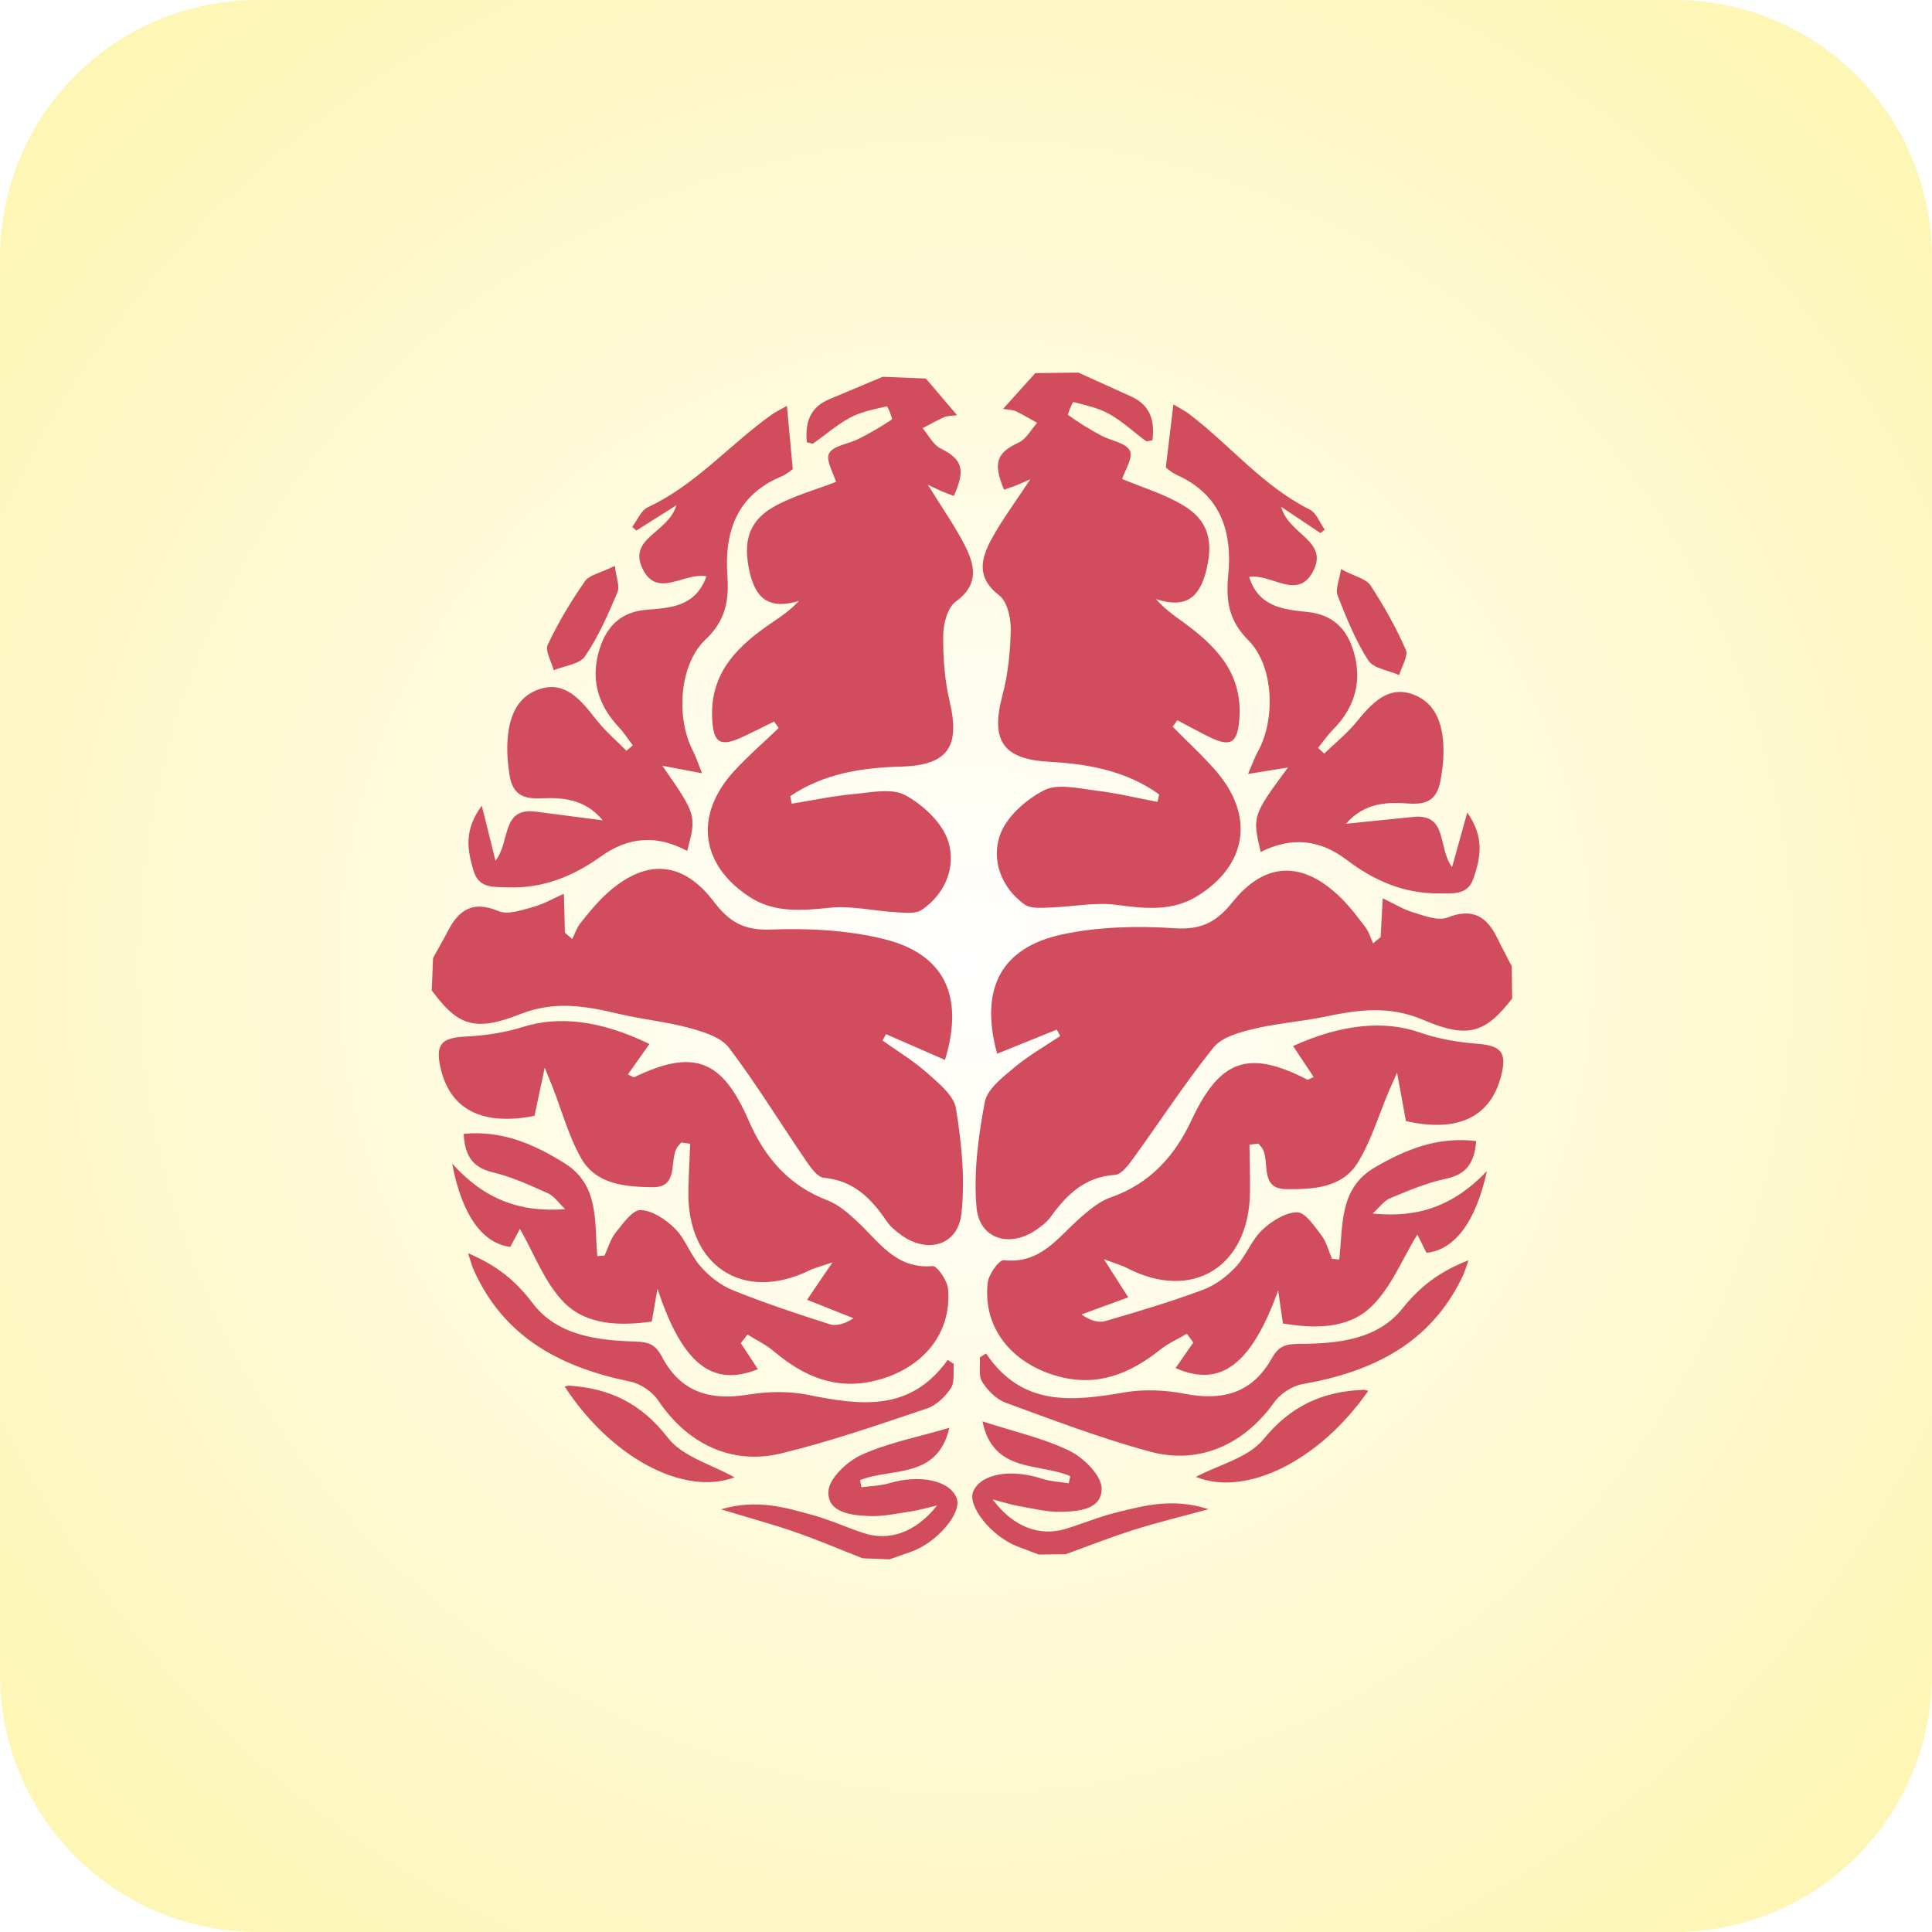
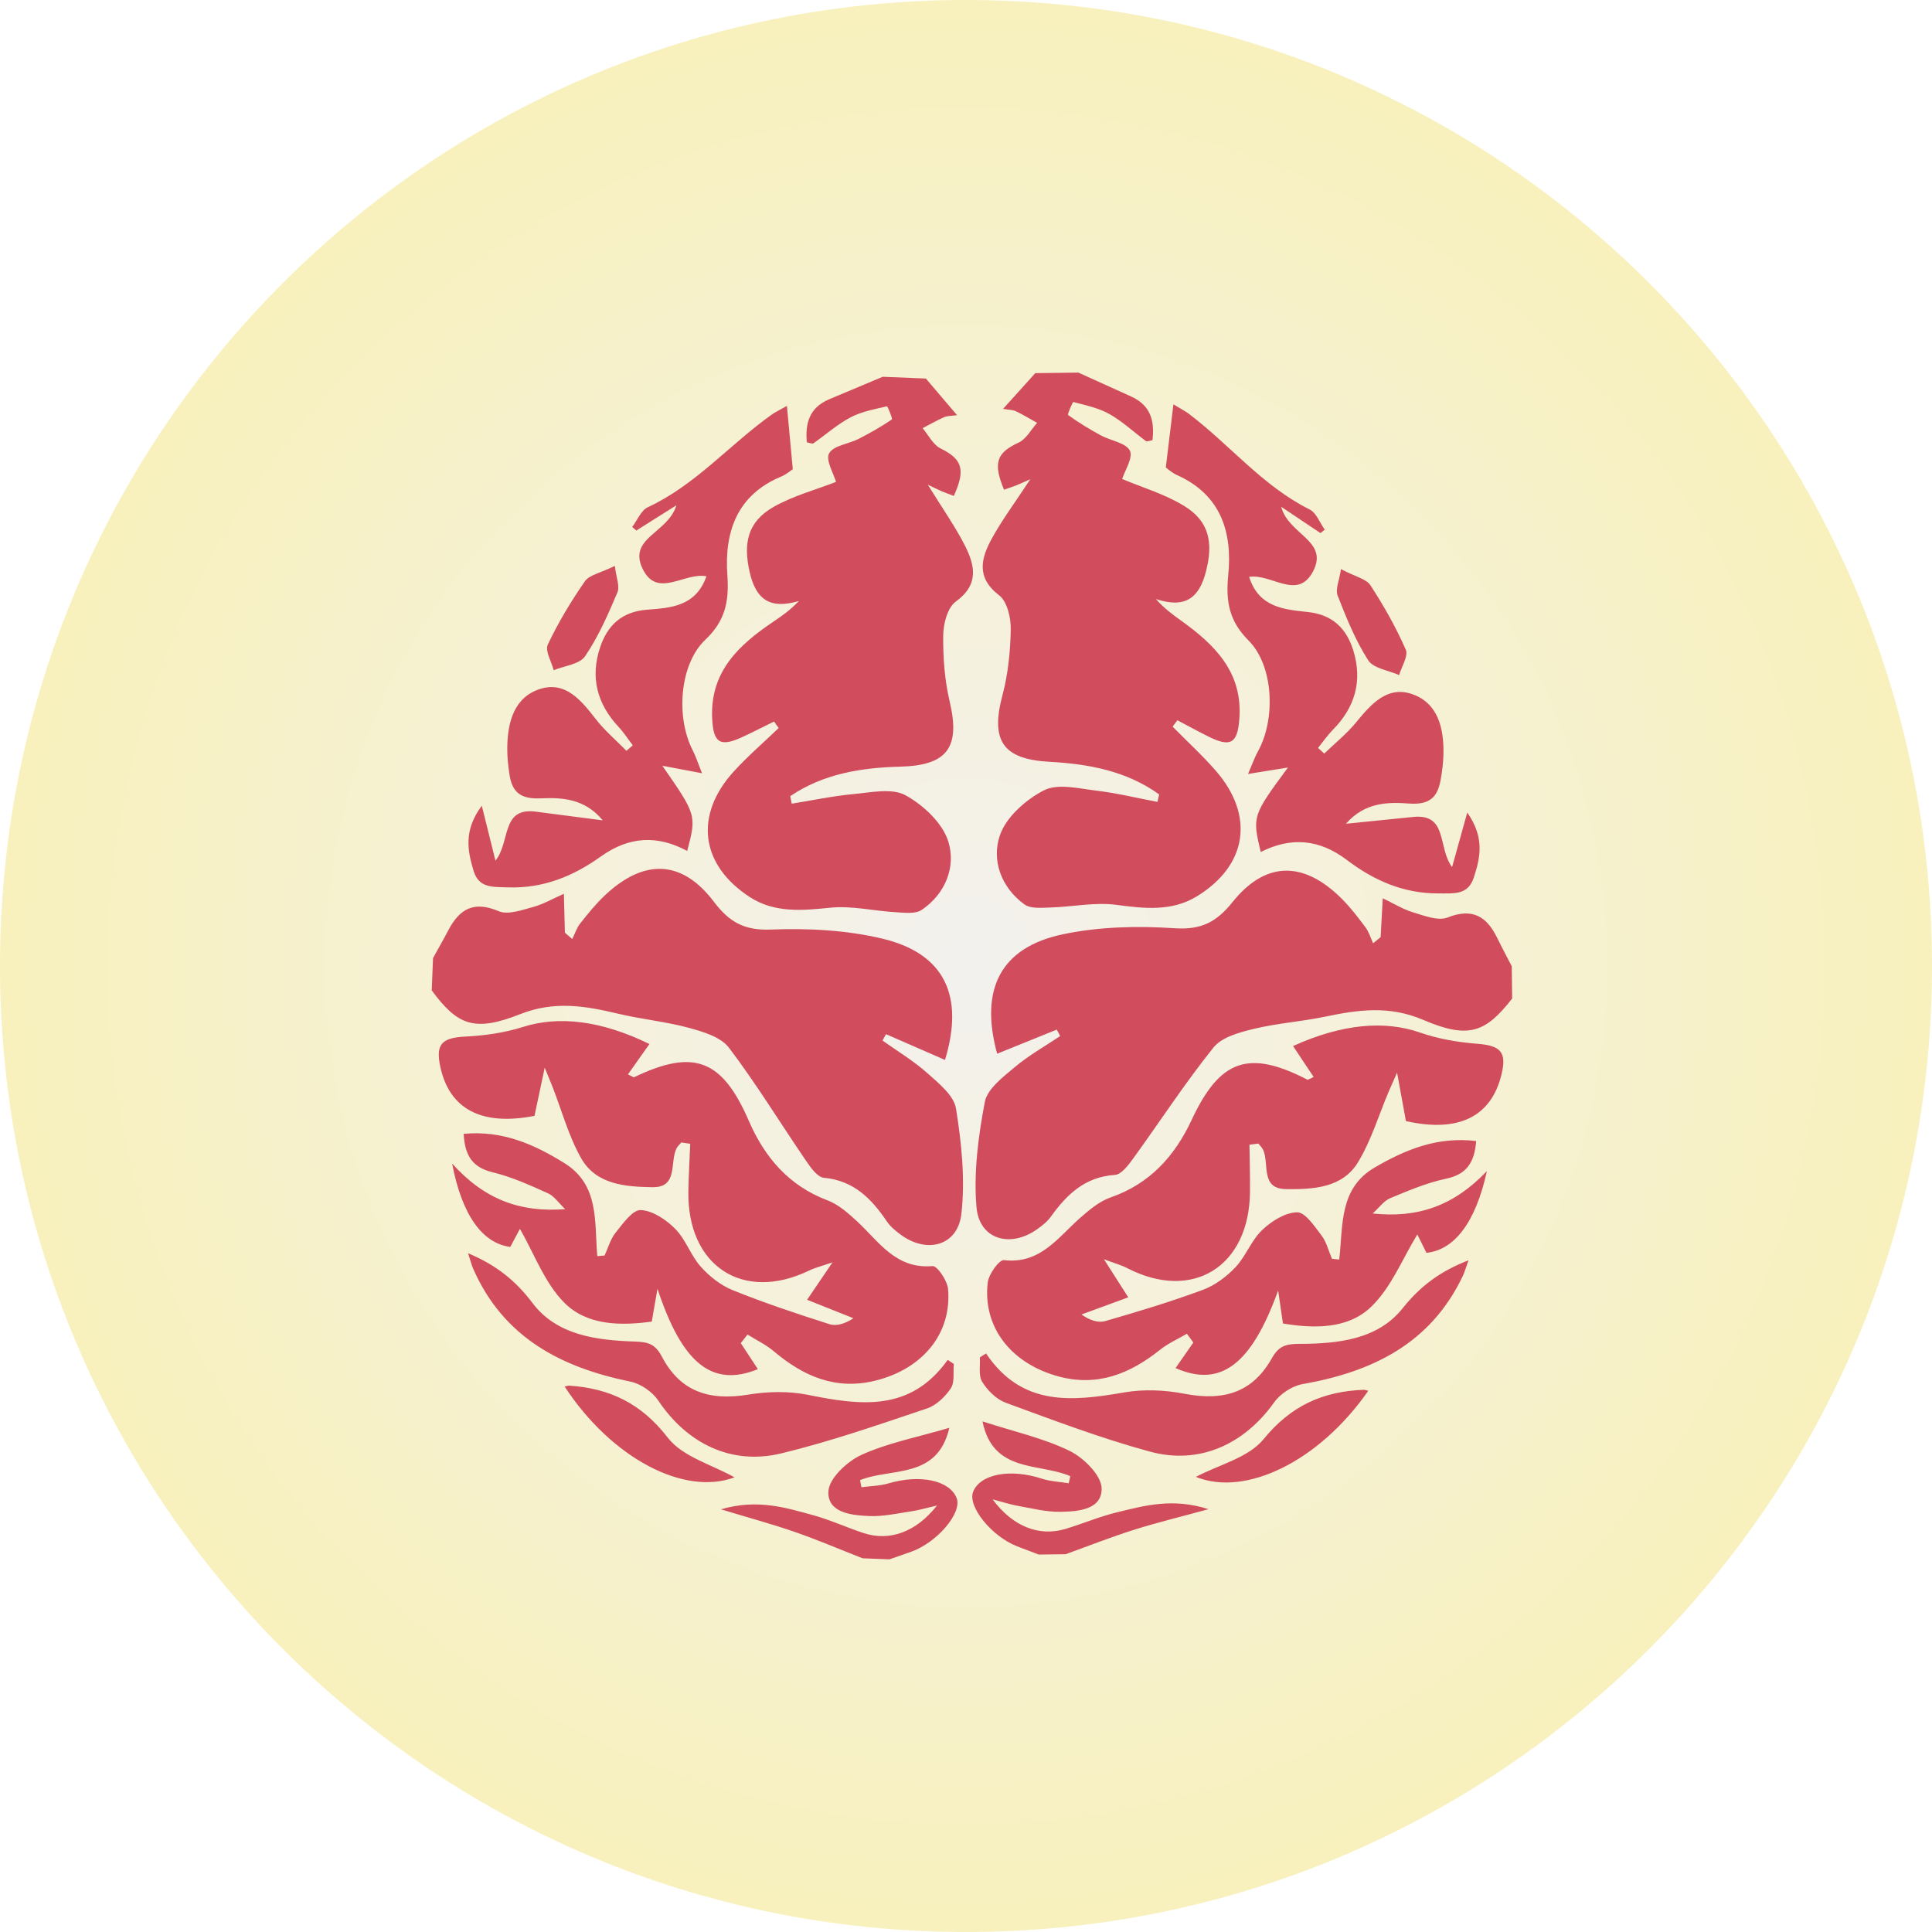
<svg xmlns="http://www.w3.org/2000/svg" width="150px" height="150px" viewBox="0 0 150 150" version="1.1">
  <defs>
    <radialGradient cx="50%" cy="50%" fx="50%" fy="50%" r="97.255%" id="radialGradient-1">
-       <stop stop-color="#FFFFFF" offset="0%" />
+       <stop stop-color="#F3F1EE" offset="0%" />
      <stop stop-color="#FCF18E" offset="100%" />
    </radialGradient>
  </defs>
  <g id="Page-1" stroke="none" stroke-width="1" fill="none" fill-rule="evenodd">
    <g id="favicon" fill-rule="nonzero">
-       <rect id="Rectangle" fill="url(#radialGradient-1)" x="0" y="0" width="150" height="150" rx="20" />
+       <rect id="Rectangle" fill="url(#radialGradient-1)" x="0" y="0" width="150" height="150" rx="75" />
      <g id="Group-2" transform="translate(33, 28)" fill="#D14D5D">
        <path d="M38.883,1.389 C39.635,2.272 40.386,3.155 41.306,4.234 C40.863,4.297 40.556,4.279 40.304,4.389 C39.732,4.641 39.188,4.956 38.632,5.244 C39.088,5.781 39.439,6.525 40.018,6.812 C41.691,7.643 41.997,8.42 41.055,10.504 C40.762,10.392 40.455,10.282 40.156,10.159 C39.943,10.071 39.738,9.964 39.035,9.633 C40.194,11.508 41.148,12.855 41.892,14.31 C42.687,15.866 43.055,17.371 41.205,18.708 C40.566,19.17 40.24,20.425 40.231,21.322 C40.212,23.038 40.339,24.801 40.733,26.466 C41.582,30.053 40.526,31.429 36.91,31.522 C33.895,31.6 30.914,32.07 28.354,33.815 C28.393,34.01 28.431,34.204 28.47,34.398 C30.058,34.143 31.641,33.802 33.241,33.655 C34.602,33.53 36.236,33.164 37.294,33.74 C38.684,34.497 40.182,35.902 40.628,37.34 C41.23,39.282 40.421,41.382 38.564,42.643 C38.07,42.979 37.212,42.863 36.528,42.823 C34.829,42.726 33.11,42.303 31.448,42.475 C29.246,42.703 27.115,42.889 25.197,41.637 C21.358,39.131 20.888,35.26 23.99,31.874 C25.073,30.692 26.296,29.638 27.456,28.524 C27.335,28.357 27.216,28.188 27.097,28.02 C26.277,28.423 25.464,28.841 24.634,29.225 C22.897,30.028 22.386,29.668 22.293,27.807 C22.11,24.152 24.357,22.079 27.049,20.263 C27.711,19.817 28.366,19.362 29.027,18.661 C26.765,19.332 25.682,18.536 25.2,16.402 C24.696,14.177 25.04,12.516 27.042,11.367 C28.571,10.492 30.335,10.028 31.908,9.414 C31.722,8.756 31.082,7.715 31.374,7.195 C31.712,6.588 32.884,6.471 33.661,6.076 C34.549,5.624 35.42,5.126 36.243,4.566 C36.318,4.514 35.912,3.534 35.861,3.545 C34.898,3.771 33.888,3.953 33.028,4.409 C32,4.953 31.109,5.752 30.146,6.422 C30.066,6.478 29.883,6.385 29.642,6.342 C29.502,4.864 29.846,3.65 31.362,3.006 C32.75,2.417 34.143,1.837 35.533,1.253 C36.65,1.3 37.767,1.345 38.883,1.389 Z M0.62,46.386 C1.016,45.666 1.427,44.953 1.808,44.224 C2.675,42.569 3.79,41.923 5.715,42.744 C6.439,43.052 7.522,42.652 8.4,42.416 C9.184,42.204 9.91,41.775 10.78,41.392 C10.81,42.524 10.835,43.469 10.859,44.414 C11.05,44.578 11.24,44.742 11.43,44.906 C11.633,44.499 11.772,44.044 12.048,43.695 C12.652,42.932 13.268,42.166 13.975,41.503 C17.013,38.649 19.958,38.748 22.429,42.014 C23.627,43.597 24.787,44.25 26.858,44.17 C29.746,44.06 32.743,44.211 35.539,44.884 C40.329,46.036 41.885,49.315 40.369,54.293 C38.837,53.625 37.314,52.958 35.793,52.294 C35.7,52.457 35.608,52.621 35.516,52.785 C36.682,53.616 37.925,54.36 38.986,55.306 C39.875,56.098 41.06,57.046 41.224,58.069 C41.655,60.757 41.948,63.562 41.641,66.247 C41.356,68.737 38.952,69.367 36.909,67.844 C36.522,67.553 36.124,67.23 35.858,66.836 C34.662,65.066 33.288,63.657 30.963,63.443 C30.457,63.395 29.934,62.639 29.57,62.107 C27.573,59.188 25.728,56.158 23.596,53.344 C22.97,52.52 21.62,52.111 20.521,51.811 C18.722,51.321 16.84,51.141 15.022,50.711 C12.458,50.104 10.071,49.675 7.364,50.747 C3.765,52.17 2.489,51.55 0.52,48.895 C0.553,48.059 0.586,47.223 0.62,46.386 Z M33.966,92.985 C32.228,92.302 30.508,91.566 28.745,90.952 C27.018,90.351 25.25,89.873 22.974,89.183 C25.803,88.36 27.974,89.048 30.128,89.637 C31.462,90.006 32.735,90.593 34.054,91.029 C36.041,91.682 38.112,90.973 39.749,88.888 C38.871,89.092 38.316,89.257 37.747,89.341 C36.665,89.501 35.571,89.752 34.492,89.706 C33.115,89.646 31.24,89.463 31.316,87.794 C31.361,86.785 32.772,85.462 33.877,84.959 C35.932,84.024 38.211,83.589 40.707,82.855 C39.776,86.883 36.185,85.935 33.774,86.918 C33.809,87.101 33.845,87.287 33.882,87.47 C34.585,87.374 35.315,87.366 35.987,87.168 C38.42,86.448 40.742,86.928 41.276,88.32 C41.712,89.459 39.757,91.761 37.748,92.475 C37.186,92.673 36.621,92.87 36.058,93.067 C35.361,93.041 34.664,93.012 33.966,92.985 Z M24.514,76.28 C24.957,76.954 25.4,77.629 25.841,78.301 C22.277,79.754 19.955,77.842 18.046,72.058 C17.906,72.864 17.767,73.667 17.603,74.608 C15.2,74.94 12.585,74.919 10.823,73.153 C9.276,71.603 8.469,69.315 7.366,67.408 C7.225,67.671 6.919,68.249 6.618,68.811 C4.485,68.536 2.872,66.395 2.104,62.339 C4.612,65.124 7.37,66.149 10.878,65.877 C10.371,65.394 10.028,64.864 9.545,64.648 C8.152,64.023 6.74,63.375 5.266,63.021 C3.683,62.642 3.093,61.736 2.999,60.032 C5.978,59.752 8.415,60.812 10.811,62.297 C13.554,63.997 13.141,66.861 13.374,69.524 C13.562,69.509 13.75,69.495 13.939,69.48 C14.219,68.878 14.397,68.194 14.804,67.692 C15.364,66.998 16.116,65.922 16.745,65.95 C17.67,65.987 18.721,66.697 19.427,67.41 C20.239,68.231 20.624,69.464 21.399,70.335 C22.073,71.092 22.953,71.792 23.883,72.167 C26.345,73.16 28.872,74.003 31.403,74.809 C31.956,74.986 32.636,74.763 33.258,74.348 C32.099,73.885 30.939,73.423 29.663,72.913 C30.372,71.87 30.87,71.136 31.634,70.011 C30.759,70.311 30.264,70.429 29.819,70.646 C24.677,73.129 20.342,70.286 20.445,64.476 C20.467,63.253 20.538,62.029 20.588,60.804 C20.358,60.77 20.129,60.735 19.9,60.7 C19.77,60.857 19.602,60.997 19.517,61.177 C18.992,62.249 19.668,64.205 17.659,64.174 C15.58,64.141 13.287,63.984 12.12,61.925 C11.143,60.2 10.616,58.22 9.887,56.355 C9.777,56.073 9.658,55.792 9.291,54.895 C8.937,56.569 8.717,57.609 8.499,58.635 C4.393,59.439 1.885,58.117 1.181,54.806 C0.807,53.045 1.322,52.567 3.147,52.478 C4.648,52.405 6.186,52.181 7.613,51.729 C10.353,50.86 13.637,51.208 17.422,53.057 C16.876,53.828 16.327,54.605 15.755,55.414 C16.114,55.586 16.191,55.654 16.227,55.638 C20.867,53.403 23.068,54.252 25.132,59.008 C26.363,61.848 28.236,64.058 31.252,65.196 C32.106,65.52 32.864,66.198 33.553,66.834 C35.25,68.408 36.548,70.544 39.398,70.299 C39.764,70.267 40.548,71.42 40.606,72.072 C40.912,75.535 38.634,78.29 34.952,79.195 C31.874,79.951 29.371,78.85 27.072,76.908 C26.466,76.394 25.72,76.041 25.037,75.614 C24.862,75.834 24.688,76.058 24.514,76.28 Z M28.096,3.513 C28.259,5.281 28.392,6.721 28.551,8.427 C28.455,8.49 28.083,8.819 27.65,9 C24.203,10.436 23.236,13.32 23.472,16.652 C23.616,18.677 23.318,20.198 21.761,21.671 C19.75,23.572 19.463,27.707 20.785,30.261 C21.027,30.728 21.186,31.24 21.506,32.035 C20.318,31.81 19.443,31.644 18.424,31.452 C21.075,35.267 21.085,35.303 20.354,38.066 C18.029,36.82 15.847,36.929 13.647,38.5 C11.527,40.014 9.196,40.987 6.456,40.895 C5.255,40.855 4.178,40.972 3.769,39.611 C3.303,38.061 2.975,36.482 4.406,34.555 C4.821,36.222 5.104,37.363 5.469,38.823 C6.645,37.344 5.894,34.675 8.58,35.014 C10.22,35.222 11.857,35.44 13.797,35.692 C12.377,33.967 10.567,33.913 8.96,33.985 C7.381,34.055 6.758,33.476 6.551,32.11 C6.447,31.425 6.374,30.726 6.384,30.036 C6.409,28.038 6.93,26.094 8.989,25.473 C10.925,24.889 12.138,26.394 13.248,27.82 C13.947,28.719 14.834,29.473 15.637,30.293 C15.801,30.15 15.965,30.008 16.13,29.866 C15.762,29.387 15.433,28.871 15.022,28.432 C13.355,26.648 12.819,24.587 13.587,22.274 C14.156,20.564 15.259,19.493 17.221,19.339 C19.045,19.197 21.023,19.102 21.847,16.743 C20.123,16.411 18.024,18.511 16.89,16.156 C15.733,13.753 18.885,13.383 19.513,11.232 C18.284,12.005 17.346,12.598 16.407,13.19 C16.298,13.098 16.189,13.005 16.082,12.913 C16.481,12.39 16.77,11.626 17.3,11.38 C21.011,9.655 23.645,6.519 26.897,4.204 C27.169,4.005 27.481,3.863 28.096,3.513 Z M3.341,69.3 C5.542,70.228 7.034,71.426 8.354,73.179 C10.24,75.679 13.349,76.063 16.306,76.158 C17.356,76.192 17.877,76.363 18.394,77.34 C19.804,80.01 22.01,80.785 25.101,80.277 C26.611,80.028 28.246,79.998 29.738,80.297 C33.778,81.109 37.667,81.66 40.581,77.58 C40.738,77.685 40.896,77.792 41.054,77.896 C40.993,78.539 41.136,79.314 40.822,79.787 C40.386,80.443 39.688,81.115 38.962,81.357 C35.219,82.612 31.476,83.92 27.647,84.843 C23.759,85.781 20.335,84.058 18.114,80.747 C17.657,80.066 16.754,79.436 15.957,79.272 C10.564,78.169 6.1,75.854 3.752,70.537 C3.615,70.229 3.536,69.896 3.341,69.3 Z M10.837,79.649 C11.042,79.605 11.111,79.576 11.178,79.579 C14.336,79.785 16.799,80.961 18.847,83.621 C19.993,85.108 22.282,85.716 24.028,86.7 C20.112,88.166 14.481,85.214 10.837,79.649 Z M14.735,15.937 C14.839,16.827 15.138,17.516 14.937,17.993 C14.214,19.701 13.46,21.431 12.424,22.953 C11.999,23.578 10.824,23.69 9.989,24.035 C9.816,23.363 9.302,22.53 9.531,22.048 C10.34,20.335 11.33,18.69 12.411,17.131 C12.752,16.639 13.594,16.497 14.735,15.937 Z M47.38,0.97 C48.498,0.958 49.614,0.944 50.728,0.929 C52.103,1.551 53.478,2.17 54.85,2.798 C56.347,3.483 56.657,4.707 56.476,6.18 C56.233,6.216 56.049,6.304 55.971,6.246 C55.026,5.549 54.158,4.725 53.146,4.153 C52.299,3.673 51.294,3.464 50.338,3.211 C50.288,3.198 49.854,4.167 49.928,4.221 C50.734,4.804 51.59,5.325 52.467,5.802 C53.232,6.219 54.398,6.368 54.721,6.985 C54.997,7.513 54.328,8.535 54.125,9.188 C55.681,9.845 57.43,10.358 58.932,11.276 C60.905,12.48 61.2,14.15 60.634,16.36 C60.093,18.48 58.987,19.245 56.745,18.511 C57.386,19.23 58.028,19.704 58.677,20.168 C61.319,22.058 63.505,24.194 63.221,27.842 C63.077,29.7 62.556,30.045 60.842,29.195 C60.023,28.789 59.223,28.348 58.413,27.922 C58.289,28.088 58.165,28.252 58.041,28.417 C59.169,29.562 60.362,30.65 61.412,31.862 C64.419,35.333 63.84,39.19 59.933,41.587 C57.979,42.785 55.854,42.541 53.662,42.251 C52.003,42.031 50.273,42.408 48.573,42.457 C47.889,42.477 47.028,42.57 46.543,42.221 C44.723,40.907 43.972,38.784 44.629,36.861 C45.114,35.437 46.652,34.074 48.06,33.356 C49.136,32.81 50.759,33.221 52.116,33.384 C53.711,33.575 55.283,33.959 56.865,34.259 C56.91,34.066 56.952,33.873 56.996,33.68 C54.487,31.864 51.522,31.31 48.508,31.148 C44.894,30.954 43.879,29.55 44.828,25.988 C45.267,24.334 45.445,22.576 45.474,20.86 C45.49,19.962 45.198,18.699 44.572,18.219 C42.762,16.83 43.171,15.335 44.009,13.803 C44.795,12.37 45.785,11.048 46.995,9.207 C46.284,9.519 46.076,9.62 45.86,9.702 C45.558,9.816 45.25,9.917 44.953,10.021 C44.07,7.912 44.397,7.144 46.091,6.36 C46.678,6.089 47.051,5.354 47.524,4.831 C46.975,4.528 46.44,4.198 45.875,3.93 C45.627,3.812 45.32,3.822 44.878,3.746 C45.828,2.694 46.603,1.832 47.38,0.97 Z M84.372,47.018 C84.382,47.855 84.392,48.693 84.402,49.531 C82.361,52.127 81.066,52.712 77.508,51.188 C74.833,50.042 72.435,50.403 69.855,50.939 C68.026,51.319 66.14,51.444 64.328,51.885 C63.222,52.152 61.86,52.523 61.212,53.332 C59.003,56.084 57.072,59.06 54.997,61.923 C54.618,62.447 54.071,63.186 53.567,63.219 C51.236,63.37 49.825,64.739 48.579,66.474 C48.303,66.86 47.896,67.174 47.5,67.453 C45.414,68.919 43.03,68.222 42.814,65.725 C42.582,63.033 42.954,60.237 43.459,57.561 C43.652,56.544 44.863,55.629 45.773,54.862 C46.861,53.945 48.125,53.237 49.312,52.439 C49.224,52.272 49.137,52.107 49.048,51.939 C47.51,52.562 45.969,53.184 44.419,53.811 C43.042,48.79 44.691,45.559 49.51,44.54 C52.324,43.945 55.323,43.877 58.207,44.069 C60.274,44.206 61.451,43.585 62.693,42.037 C65.255,38.843 68.204,38.824 71.159,41.762 C71.845,42.446 72.441,43.229 73.023,44.008 C73.289,44.364 73.417,44.824 73.608,45.236 C73.801,45.079 73.998,44.919 74.192,44.761 C74.243,43.816 74.295,42.873 74.356,41.742 C75.215,42.15 75.929,42.599 76.707,42.833 C77.578,43.093 78.65,43.523 79.382,43.236 C81.329,42.469 82.425,43.146 83.245,44.824 C83.605,45.563 83.996,46.287 84.372,47.018 Z M49.737,92.668 C49.04,92.677 48.343,92.686 47.642,92.695 C47.083,92.483 46.525,92.271 45.969,92.055 C43.979,91.285 42.091,88.931 42.558,87.806 C43.132,86.425 45.466,86.012 47.876,86.8 C48.545,87.016 49.273,87.046 49.975,87.161 C50.014,86.978 50.057,86.795 50.096,86.61 C47.717,85.561 44.097,86.407 43.281,82.356 C45.754,83.159 48.022,83.657 50.048,84.648 C51.139,85.181 52.511,86.544 52.53,87.553 C52.561,89.227 50.68,89.356 49.3,89.377 C48.22,89.392 47.135,89.109 46.057,88.921 C45.491,88.822 44.94,88.64 44.068,88.412 C45.648,90.543 47.698,91.309 49.703,90.71 C51.034,90.312 52.323,89.76 53.667,89.43 C55.835,88.901 58.025,88.274 60.831,89.173 C58.537,89.801 56.755,90.228 55.013,90.783 C53.235,91.346 51.494,92.034 49.737,92.668 Z M59.651,76.233 C59.484,76.006 59.317,75.778 59.15,75.552 C58.457,75.959 57.701,76.29 57.079,76.787 C54.729,78.664 52.195,79.696 49.138,78.854 C45.485,77.846 43.285,75.027 43.687,71.575 C43.764,70.925 44.58,69.795 44.945,69.837 C47.785,70.161 49.143,68.064 50.884,66.538 C51.591,65.921 52.369,65.265 53.23,64.966 C56.275,63.91 58.21,61.754 59.519,58.95 C61.715,54.254 63.939,53.466 68.514,55.829 C68.551,55.848 68.63,55.78 68.993,55.619 C68.444,54.794 67.914,54.003 67.393,53.215 C71.227,51.474 74.52,51.218 77.235,52.162 C78.648,52.655 80.179,52.921 81.677,53.036 C83.5,53.176 84,53.669 83.577,55.417 C82.781,58.71 80.237,59.959 76.156,59.041 C75.966,58.008 75.775,56.962 75.468,55.279 C75.076,56.166 74.948,56.443 74.831,56.721 C74.049,58.567 73.468,60.531 72.443,62.226 C71.218,64.254 68.922,64.347 66.843,64.323 C64.834,64.296 65.564,62.36 65.069,61.275 C64.988,61.092 64.825,60.949 64.7,60.787 C64.47,60.815 64.238,60.845 64.008,60.874 C64.023,62.099 64.063,63.323 64.049,64.547 C63.989,70.357 59.576,73.079 54.505,70.451 C54.065,70.224 53.576,70.093 52.71,69.768 C53.441,70.913 53.92,71.661 54.598,72.724 C53.308,73.198 52.136,73.627 50.966,74.056 C51.576,74.49 52.249,74.73 52.807,74.569 C55.36,73.834 57.909,73.064 60.398,72.14 C61.337,71.791 62.238,71.114 62.931,70.377 C63.731,69.528 64.149,68.307 64.984,67.509 C65.709,66.815 66.781,66.135 67.708,66.123 C68.338,66.112 69.06,67.21 69.6,67.918 C69.991,68.431 70.15,69.12 70.413,69.732 C70.601,69.751 70.789,69.77 70.977,69.791 C71.283,67.137 70.951,64.261 73.74,62.639 C76.175,61.221 78.64,60.229 81.612,60.591 C81.469,62.292 80.855,63.182 79.261,63.518 C77.779,63.83 76.348,64.44 74.939,65.025 C74.449,65.227 74.094,65.748 73.573,66.216 C77.072,66.585 79.857,65.639 82.442,62.923 C81.561,66.958 79.889,69.054 77.748,69.269 C77.465,68.697 77.174,68.11 77.041,67.843 C75.886,69.719 75.015,71.983 73.425,73.489 C71.615,75.206 69.001,75.153 66.607,74.755 C66.47,73.811 66.353,73.002 66.235,72.195 C64.166,77.922 61.791,79.769 58.27,78.217 C58.729,77.558 59.191,76.894 59.651,76.233 Z M58.104,3.395 C58.707,3.761 59.016,3.913 59.285,4.114 C62.472,6.52 65.018,9.727 68.679,11.555 C69.202,11.816 69.469,12.588 69.853,13.122 C69.744,13.211 69.632,13.301 69.521,13.39 C68.6,12.772 67.677,12.155 66.471,11.346 C67.037,13.515 70.177,13.974 68.955,16.344 C67.755,18.666 65.715,16.509 63.983,16.791 C64.74,19.173 66.716,19.322 68.535,19.516 C70.491,19.724 71.565,20.825 72.085,22.55 C72.79,24.884 72.196,26.929 70.48,28.665 C70.058,29.093 69.714,29.598 69.334,30.068 C69.492,30.215 69.652,30.362 69.814,30.508 C70.638,29.712 71.545,28.982 72.272,28.103 C73.418,26.708 74.675,25.237 76.594,25.875 C78.633,26.553 79.101,28.51 79.071,30.508 C79.06,31.199 78.967,31.895 78.845,32.577 C78.599,33.938 77.959,34.5 76.384,34.386 C74.781,34.269 72.968,34.272 71.501,35.956 C73.447,35.759 75.089,35.587 76.733,35.426 C79.428,35.162 78.604,37.809 79.74,39.321 C80.144,37.871 80.459,36.74 80.918,35.084 C82.296,37.051 81.924,38.62 81.416,40.156 C80.969,41.505 79.894,41.359 78.692,41.365 C75.953,41.38 73.646,40.342 71.572,38.769 C69.416,37.137 67.238,36.967 64.881,38.149 C64.225,35.366 64.236,35.331 66.995,31.591 C65.969,31.756 65.089,31.897 63.896,32.09 C64.238,31.303 64.411,30.796 64.667,30.336 C66.06,27.819 65.888,23.679 63.931,21.721 C62.416,20.207 62.162,18.678 62.36,16.657 C62.69,13.334 61.804,10.424 58.399,8.892 C57.969,8.699 57.606,8.359 57.513,8.295 C57.719,6.593 57.892,5.158 58.104,3.395 Z M81.014,69.849 C80.802,70.436 80.712,70.768 80.568,71.072 C78.073,76.321 73.546,78.511 68.124,79.464 C67.323,79.604 66.403,80.209 65.927,80.877 C63.615,84.123 60.143,85.751 56.284,84.704 C52.48,83.673 48.776,82.26 45.071,80.903 C44.351,80.638 43.672,79.951 43.255,79.283 C42.954,78.802 43.117,78.029 43.075,77.387 C43.235,77.286 43.396,77.184 43.557,77.082 C46.356,81.244 50.258,80.799 54.32,80.102 C55.819,79.844 57.453,79.919 58.956,80.209 C62.032,80.806 64.258,80.094 65.741,77.462 C66.285,76.501 66.81,76.344 67.86,76.338 C70.822,76.327 73.939,76.032 75.893,73.583 C77.262,71.869 78.786,70.712 81.014,69.849 Z M73.231,79.982 C69.434,85.445 63.722,88.238 59.846,86.665 C61.621,85.726 63.925,85.183 65.111,83.728 C67.234,81.127 69.728,80.02 72.891,79.904 C72.959,79.901 73.026,79.933 73.231,79.982 Z M71.113,16.187 C72.237,16.779 73.075,16.944 73.402,17.443 C74.438,19.033 75.383,20.703 76.144,22.439 C76.358,22.928 75.822,23.746 75.629,24.413 C74.806,24.045 73.634,23.9 73.227,23.265 C72.232,21.714 71.527,19.963 70.852,18.236 C70.664,17.754 70.983,17.073 71.113,16.187 Z" id="Combined-Shape" />
      </g>
    </g>
  </g>
</svg>
